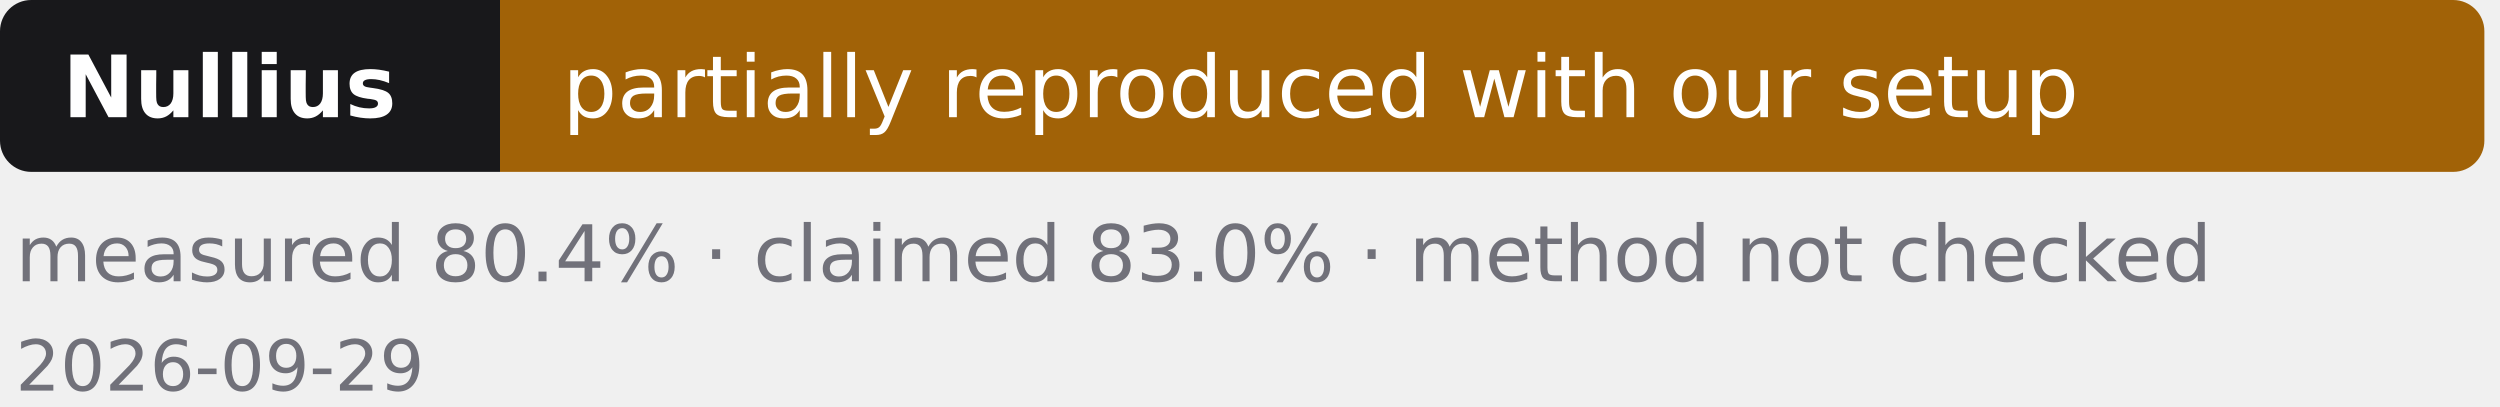
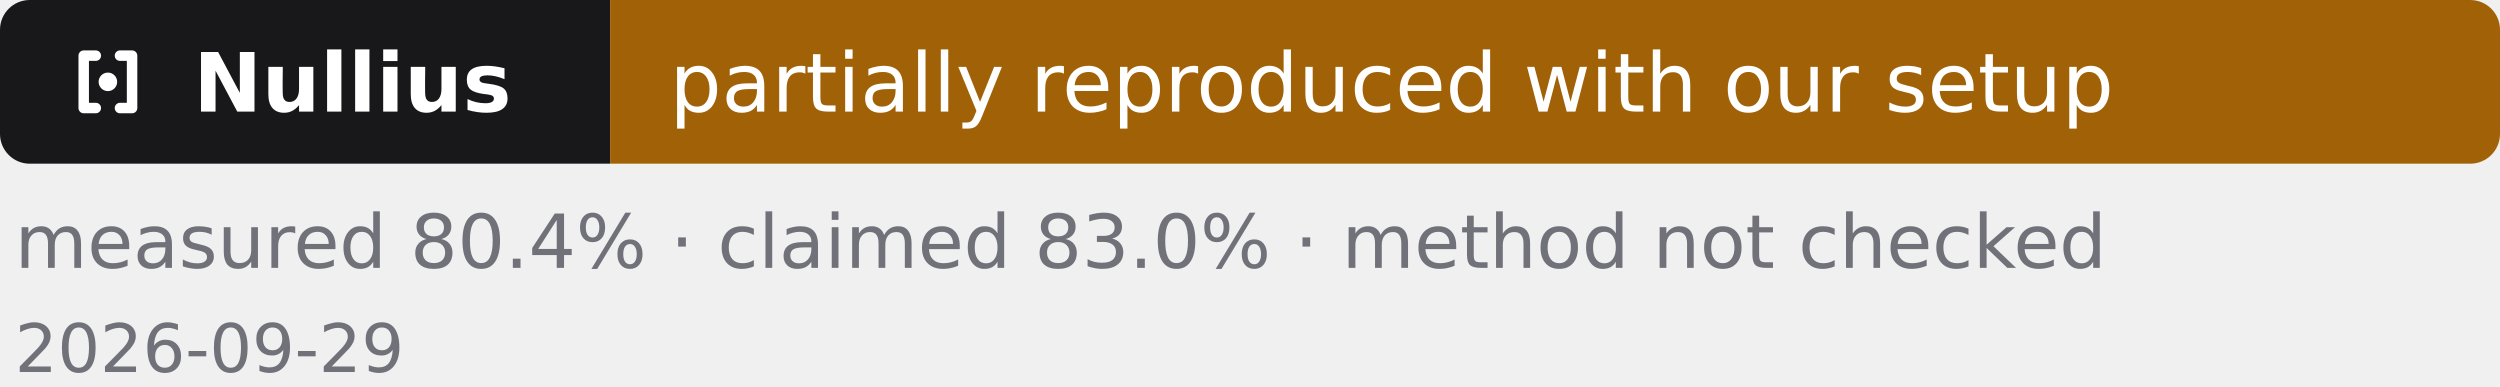
- <svg xmlns="http://www.w3.org/2000/svg" width="320" height="52" viewBox="0 0 320 52" role="img" aria-label="Nullius: partially reproduced with our setup. measured 80.4% · claimed 83.0% · method not checked. Run of 2026-09-29.">
+ <svg xmlns="http://www.w3.org/2000/svg" width="336" height="52" viewBox="0 0 336 52" role="img" aria-label="Nullius: partially reproduced with our setup. measured 80.4% · claimed 83.0% · method not checked. Run of 2026-09-29.">
  <g font-family="Verdana,DejaVu Sans,sans-serif" font-size="11">
-     <clipPath id="r">
-       <rect width="318" height="22" rx="4" />
+     <clipPath id="rdf755c78">
+       <rect width="336" height="22" rx="4" />
    </clipPath>
-     <g clip-path="url(#r)">
-       <rect width="64" height="22" fill="#18181b" />
-       <rect x="64" width="254" height="22" fill="#a16207" />
+     <g clip-path="url(#rdf755c78)">
+       <rect width="82" height="22" fill="#18181b" />
+       <rect x="82" width="254" height="22" fill="#a16207" />
    </g>
-     <text x="8" y="15" fill="#fff" font-weight="bold">Nullius</text>
-     <text x="72" y="15" fill="#fff">partially reproduced with our setup</text>
+     <svg x="8" y="4.5" width="13" height="13" viewBox="0 0 24 24" fill="none" stroke="#fff" stroke-width="2.6" stroke-linecap="round" stroke-linejoin="round">
+       <path d="M9 5.5H6v13h3M15 5.5h3v13h-3" />
+       <circle cx="12" cy="12" r="2.3" fill="#fff" stroke="none" />
+     </svg>
+     <text x="26" y="15" fill="#fff" font-weight="bold">Nullius</text>
+     <text x="90" y="15" fill="#fff">partially reproduced with our setup</text>
    <text x="2" y="36" font-size="10" fill="#71717a">measured 80.4% · claimed 83.0% · method not checked</text>
    <text x="2" y="50" font-size="9" fill="#71717a">2026-09-29</text>
  </g>
</svg>
